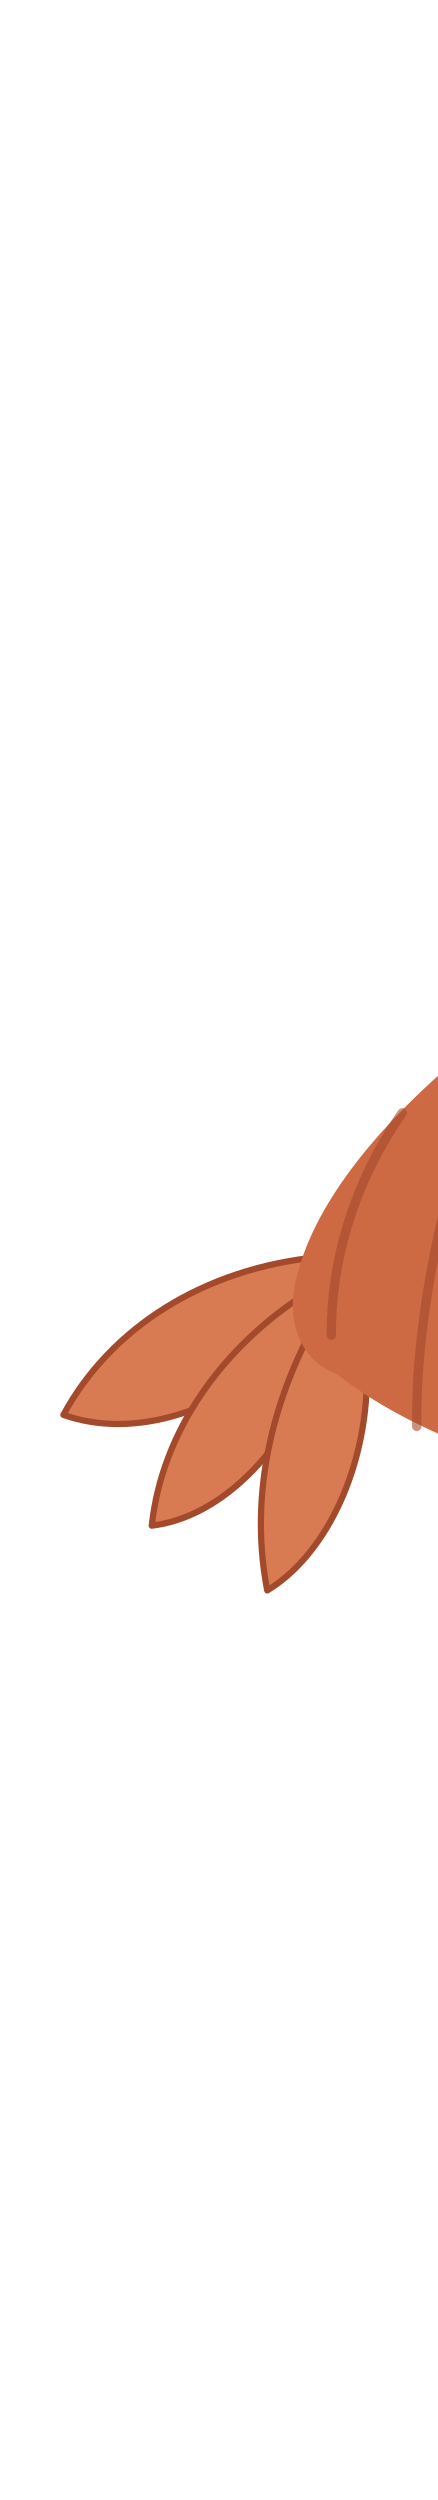
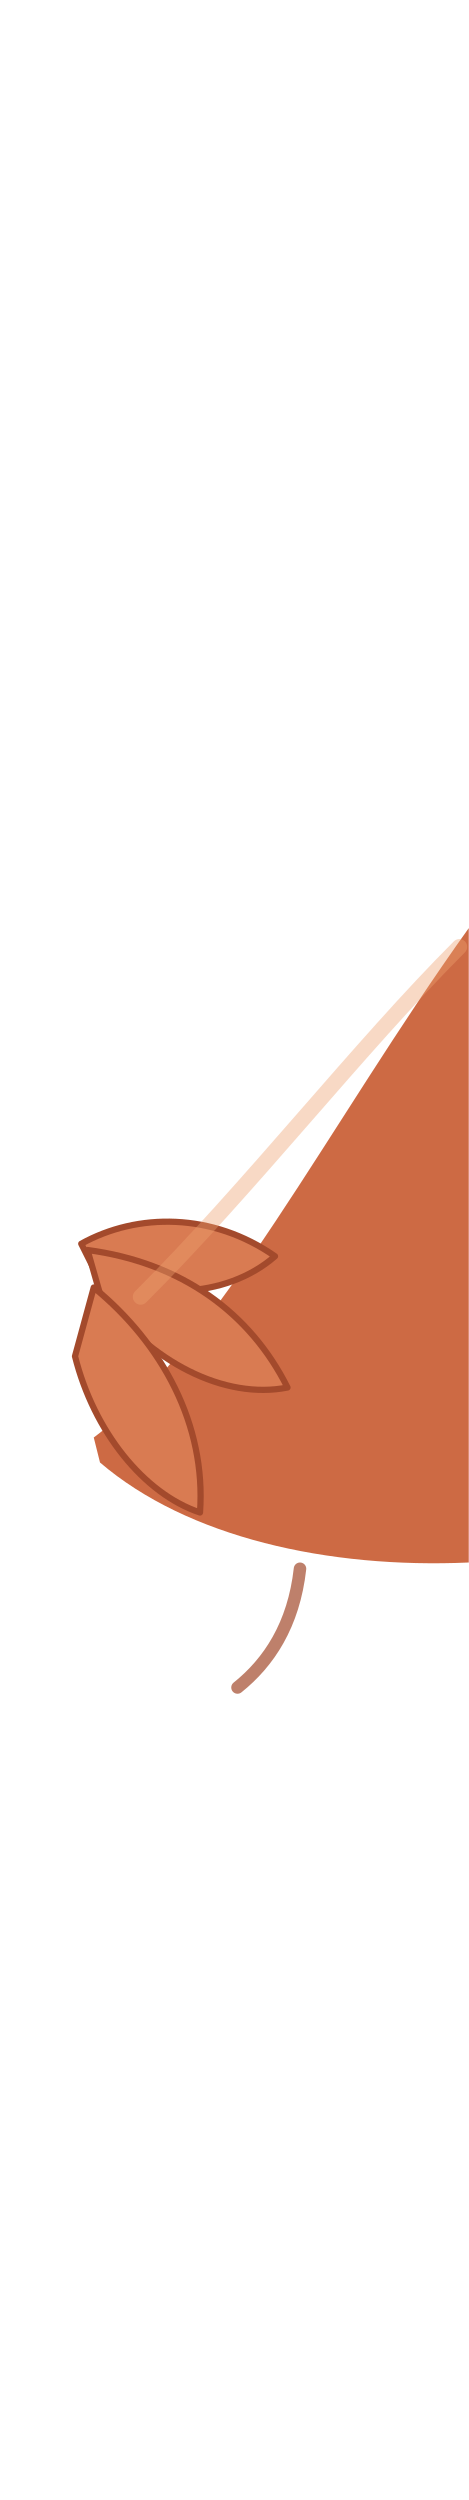
- <svg xmlns="http://www.w3.org/2000/svg" viewBox="0 0 140 800" width="140" height="800" preserveAspectRatio="none">
-   <g transform="translate(640 0) scale(-1 1)">
-     <g transform="rotate(-10 320 400)">
-       <path d="M142 360 C88 336 50 348 20 314" fill="none" stroke="#8a3d24" stroke-width="3" opacity="0.65" stroke-linecap="round" />
-       <path d="M144 370 C92 366 54 396 28 382" fill="none" stroke="#8a3d24" stroke-width="2.5" opacity="0.5" stroke-linecap="round" />
-       <path d="M138 344 C104 328 86 322 70 320" fill="none" stroke="#8a3d24" stroke-width="2" opacity="0.4" stroke-linecap="round" />
-       <g fill="none" stroke="#8a3d24" stroke-width="3.5" stroke-linecap="round" opacity="0.75">
-         <path d="M168 462 C158 492 142 512 122 520" />
-         <path d="M192 474 C186 504 172 524 154 534" />
-         <path d="M218 482 C216 510 206 530 190 540" />
-         <path d="M244 486 C246 512 240 532 228 542" />
-       </g>
-       <g fill="none" stroke="#a34a2c" stroke-width="3" stroke-linecap="round" opacity="0.65">
-         <path d="M340 498 C342 516 336 528 326 534" />
-         <path d="M380 502 C384 518 380 530 370 536" />
-         <path d="M420 500 C426 516 424 526 416 532" />
-         <path d="M456 490 C464 504 464 514 458 520" />
-       </g>
-       <g fill="#d97b52" stroke="#a34a2c" stroke-width="2" stroke-linejoin="round">
-         <path d="M534 440 C570 450 596 474 606 504 C582 508 556 494 538 470 Z" />
-         <path d="M536 452 C560 474 574 504 572 534 C552 528 536 506 530 480 Z" />
-         <path d="M532 462 C542 492 542 522 532 548 C516 534 508 506 512 478 Z" />
-       </g>
-       <path d="M52 330              C78 344 106 352 130 356              C142 348 162 324 196 318              C248 292 282 280 320 282              C376 286 448 300 500 368              C522 394 538 422 540 446              C542 462 534 474 522 476              C496 490 456 498 402 498              C344 498 296 486 264 474              C222 466 180 446 140 428              C112 414 92 388 80 366              C68 350 58 340 52 330 Z" fill="#cd6a44" />
-       <path d="M210 330 C282 294 344 286 396 296 C428 302 448 318 458 336" fill="none" stroke="#eda06f" stroke-width="6" opacity="0.5" stroke-linecap="round" />
-       <g fill="none" stroke="#a34a2c" stroke-width="3" opacity="0.6" stroke-linecap="round">
-         <path d="M246 292 C260 350 262 430 246 478" />
-         <path d="M312 284 C326 350 328 440 314 502" />
-         <path d="M374 292 C390 356 394 448 380 510" />
-         <path d="M432 310 C448 368 452 450 440 502" />
-         <path d="M484 342 C498 388 502 446 494 488" />
-         <path d="M516 390 C528 416 530 442 526 464" />
-       </g>
-       <circle cx="178" cy="374" r="7" fill="#47200f" />
-       <circle cx="175.5" cy="371.5" r="2" fill="#f3ece2" opacity="0.85" />
-     </g>
+ <svg xmlns="http://www.w3.org/2000/svg" viewBox="0 0 150 800" width="150" height="800">
+   <path d="M30 460 C 70 430, 105 360, 150 297 L 150 500 C 105 502, 60 492, 32 468 Z" fill="#cd6a44" />
+   <g fill="#d97b52" stroke="#a34a2c" stroke-width="2" stroke-linejoin="round">
+     <path d="M26 398 C 44 388, 68 388, 88 402 C 72 416, 46 416, 30 406 Z" />
+     <path d="M28 400 C 58 404, 80 420, 92 444 C 72 448, 48 436, 32 414 Z" />
+     <path d="M30 412 C 52 430, 66 456, 64 484 C 46 478, 30 458, 24 434 Z" />
  </g>
+   <path d="M45 415 C 80 380, 115 335, 147 303" fill="none" stroke="#eda06f" stroke-width="5" opacity="0.4" stroke-linecap="round" />
+   <path d="M96 502 C 94 520, 86 532, 76 540" fill="none" stroke="#a34a2c" stroke-width="4" opacity="0.7" stroke-linecap="round" />
</svg>
